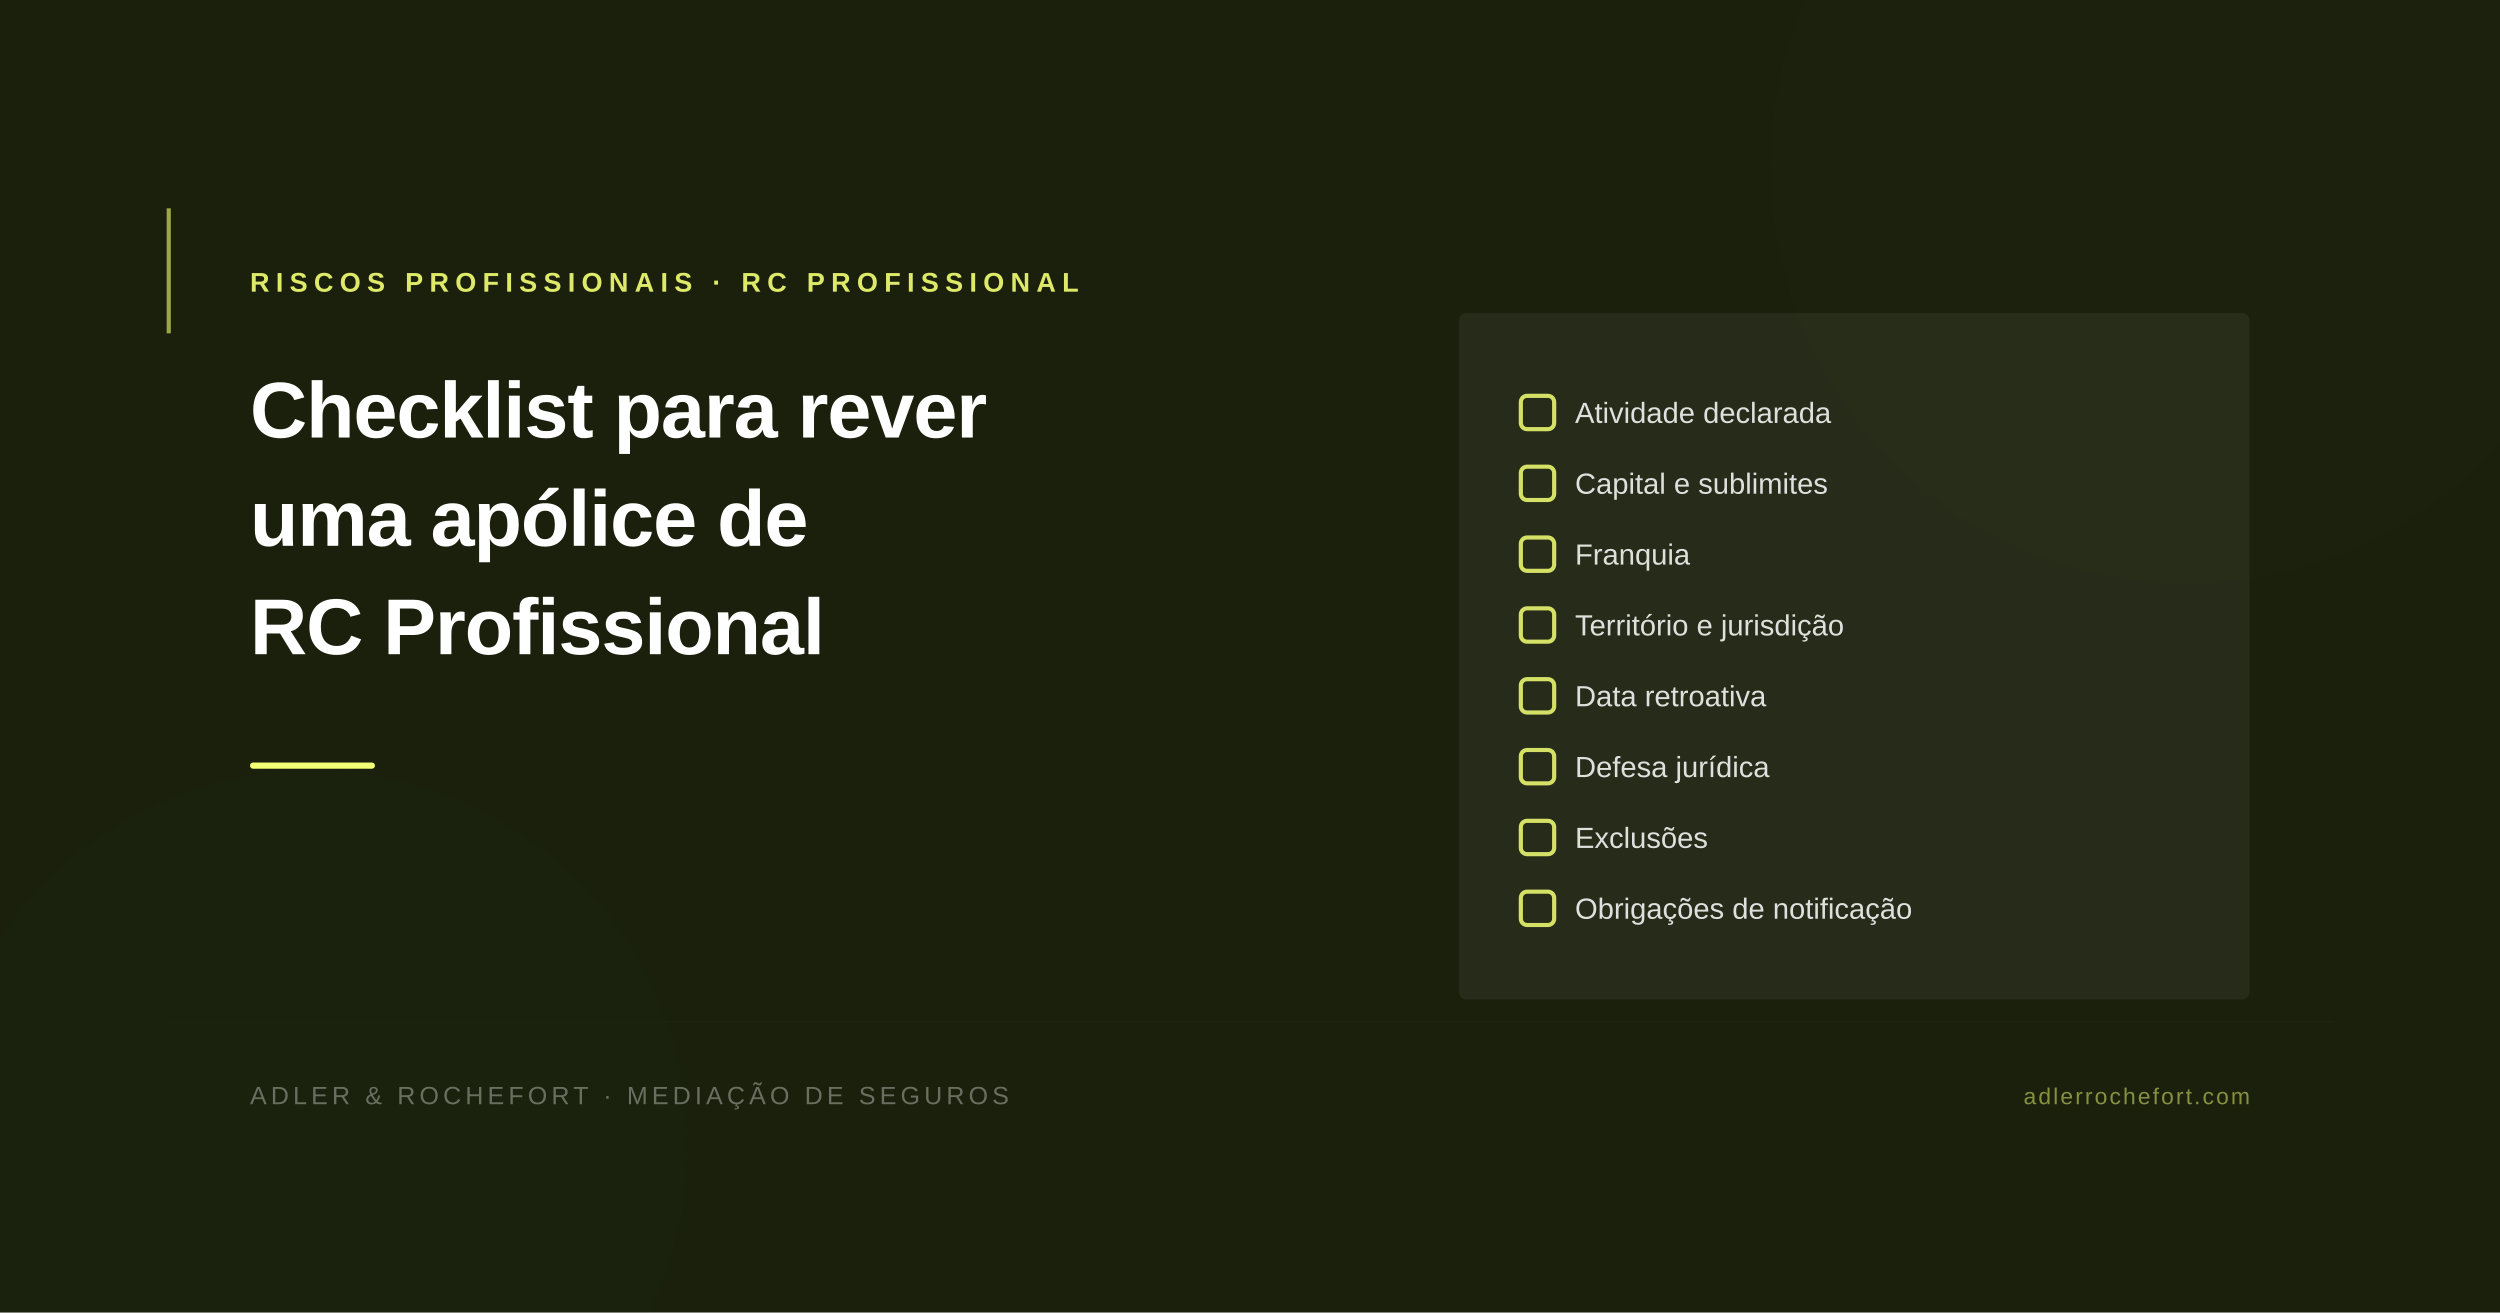
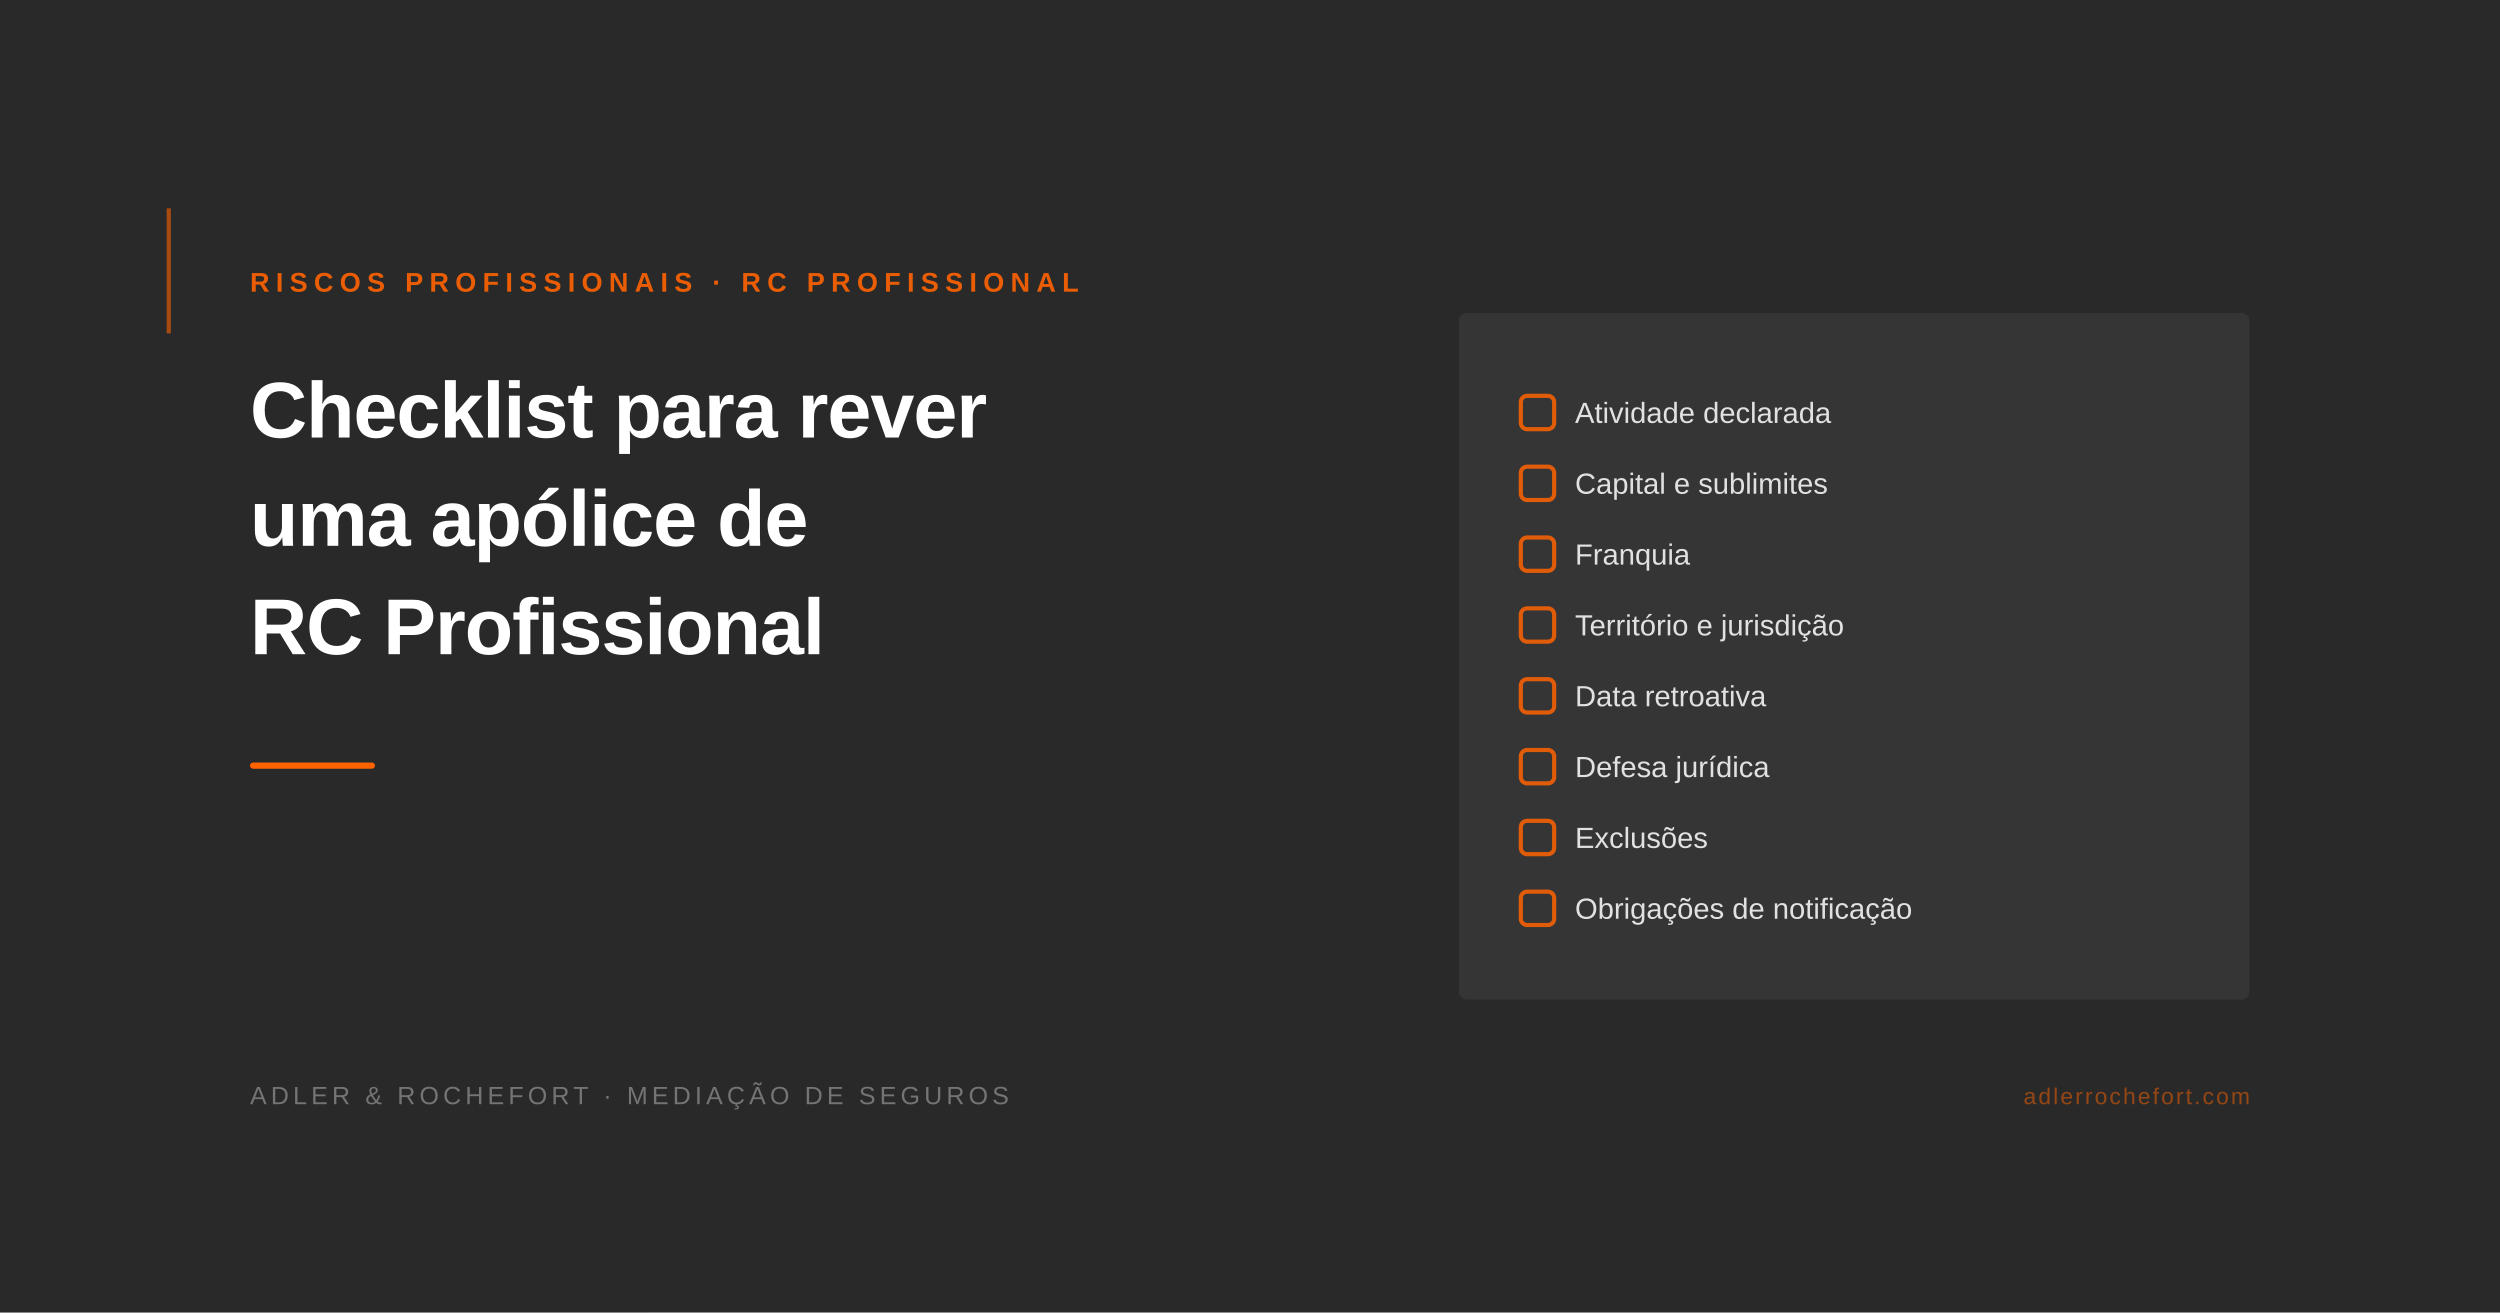
<svg xmlns="http://www.w3.org/2000/svg" viewBox="0 0 1200 630" width="1200" height="630">
  <defs>
    <linearGradient id="bg" x1="0%" y1="0%" x2="100%" y2="100%">
-       <stop offset="0%" style="stop-color:#1A200C;stop-opacity:1" />
-       <stop offset="100%" style="stop-color:#1A200C;stop-opacity:1" />
+       <stop offset="0%" style="stop-color:#292929;stop-opacity:1" />
+       <stop offset="100%" style="stop-color:#292929;stop-opacity:1" />
    </linearGradient>
    <linearGradient id="accent" x1="0%" y1="0%" x2="100%" y2="0%">
-       <stop offset="0%" style="stop-color:#F3FF74;stop-opacity:1" />
-       <stop offset="100%" style="stop-color:#F3FF74;stop-opacity:1" />
+       <stop offset="0%" style="stop-color:#FF6300;stop-opacity:1" />
+       <stop offset="100%" style="stop-color:#FF6300;stop-opacity:1" />
    </linearGradient>
  </defs>
  <rect width="1200" height="630" fill="url(#bg)" />
-   <circle cx="1050" cy="80" r="200" fill="#283113" opacity="0.08" />
-   <circle cx="150" cy="550" r="180" fill="#283113" opacity="0.06" />
+   <circle cx="1050" cy="80" r="200" fill="#292929" opacity="0.08" />
+   <circle cx="150" cy="550" r="180" fill="#292929" opacity="0.06" />
  <rect x="80" y="100" width="2" height="60" fill="url(#accent)" opacity="0.6" />
-   <text x="120" y="140" font-family="'Montserrat', 'Segoe UI', Arial, sans-serif" font-size="13" font-weight="700" letter-spacing="3" fill="#F3FF74" opacity="0.9">RISCOS PROFISSIONAIS · RC PROFISSIONAL</text>
+   <text x="120" y="140" font-family="'Montserrat', 'Segoe UI', Arial, sans-serif" font-size="13" font-weight="700" letter-spacing="3" fill="#FF6300" opacity="0.9">RISCOS PROFISSIONAIS · RC PROFISSIONAL</text>
  <text x="120" y="210" font-family="'Montserrat', 'Segoe UI', Arial, sans-serif" font-size="38" font-weight="700" fill="#FFFFFF" letter-spacing="-0.5">
    <tspan x="120" dy="0">Checklist para rever</tspan>
    <tspan x="120" dy="52">uma apólice de</tspan>
    <tspan x="120" dy="52">RC Profissional</tspan>
  </text>
  <rect x="120" y="366" width="60" height="3" fill="url(#accent)" rx="1.5" />
  <g transform="translate(700, 150)">
-     <rect x="0" y="0" width="380" height="330" rx="4" fill="#F5F1E8" opacity="0.06" stroke="#283113" stroke-width="0.5" />
+     <rect x="0" y="0" width="380" height="330" rx="4" fill="#F7F6F5" opacity="0.06" stroke="#292929" stroke-width="0.5" />
    <g font-family="'Montserrat', 'Segoe UI', Arial, sans-serif" font-size="14" fill="#FFFFFF" opacity="0.85">
      <g transform="translate(30,40)">
-         <rect width="16" height="16" rx="3" fill="none" stroke="#F3FF74" stroke-width="2" />
+         <rect width="16" height="16" rx="3" fill="none" stroke="#FF6300" stroke-width="2" />
        <text x="26" y="13">Atividade declarada</text>
      </g>
      <g transform="translate(30,74)">
-         <rect width="16" height="16" rx="3" fill="none" stroke="#F3FF74" stroke-width="2" />
+         <rect width="16" height="16" rx="3" fill="none" stroke="#FF6300" stroke-width="2" />
        <text x="26" y="13">Capital e sublimites</text>
      </g>
      <g transform="translate(30,108)">
-         <rect width="16" height="16" rx="3" fill="none" stroke="#F3FF74" stroke-width="2" />
+         <rect width="16" height="16" rx="3" fill="none" stroke="#FF6300" stroke-width="2" />
        <text x="26" y="13">Franquia</text>
      </g>
      <g transform="translate(30,142)">
-         <rect width="16" height="16" rx="3" fill="none" stroke="#F3FF74" stroke-width="2" />
+         <rect width="16" height="16" rx="3" fill="none" stroke="#FF6300" stroke-width="2" />
        <text x="26" y="13">Território e jurisdição</text>
      </g>
      <g transform="translate(30,176)">
-         <rect width="16" height="16" rx="3" fill="none" stroke="#F3FF74" stroke-width="2" />
+         <rect width="16" height="16" rx="3" fill="none" stroke="#FF6300" stroke-width="2" />
        <text x="26" y="13">Data retroativa</text>
      </g>
      <g transform="translate(30,210)">
-         <rect width="16" height="16" rx="3" fill="none" stroke="#F3FF74" stroke-width="2" />
+         <rect width="16" height="16" rx="3" fill="none" stroke="#FF6300" stroke-width="2" />
        <text x="26" y="13">Defesa jurídica</text>
      </g>
      <g transform="translate(30,244)">
-         <rect width="16" height="16" rx="3" fill="none" stroke="#F3FF74" stroke-width="2" />
+         <rect width="16" height="16" rx="3" fill="none" stroke="#FF6300" stroke-width="2" />
        <text x="26" y="13">Exclusões</text>
      </g>
      <g transform="translate(30,278)">
-         <rect width="16" height="16" rx="3" fill="none" stroke="#F3FF74" stroke-width="2" />
+         <rect width="16" height="16" rx="3" fill="none" stroke="#FF6300" stroke-width="2" />
        <text x="26" y="13">Obrigações de notificação</text>
      </g>
    </g>
  </g>
-   <rect x="80" y="490" width="1040" height="1" fill="#283113" opacity="0.15" />
+   <rect x="80" y="490" width="1040" height="1" fill="#292929" opacity="0.15" />
  <text x="120" y="530" font-family="'Montserrat', 'Segoe UI', Arial, sans-serif" font-size="12" fill="#FFFFFF" opacity="0.35" letter-spacing="2">ADLER &amp; ROCHEFORT · MEDIAÇÃO DE SEGUROS</text>
-   <text x="1080" y="530" font-family="'Montserrat', 'Segoe UI', Arial, sans-serif" font-size="11" fill="#F3FF74" opacity="0.5" letter-spacing="1" text-anchor="end">adlerrochefort.com</text>
+   <text x="1080" y="530" font-family="'Montserrat', 'Segoe UI', Arial, sans-serif" font-size="11" fill="#FF6300" opacity="0.5" letter-spacing="1" text-anchor="end">adlerrochefort.com</text>
</svg>
